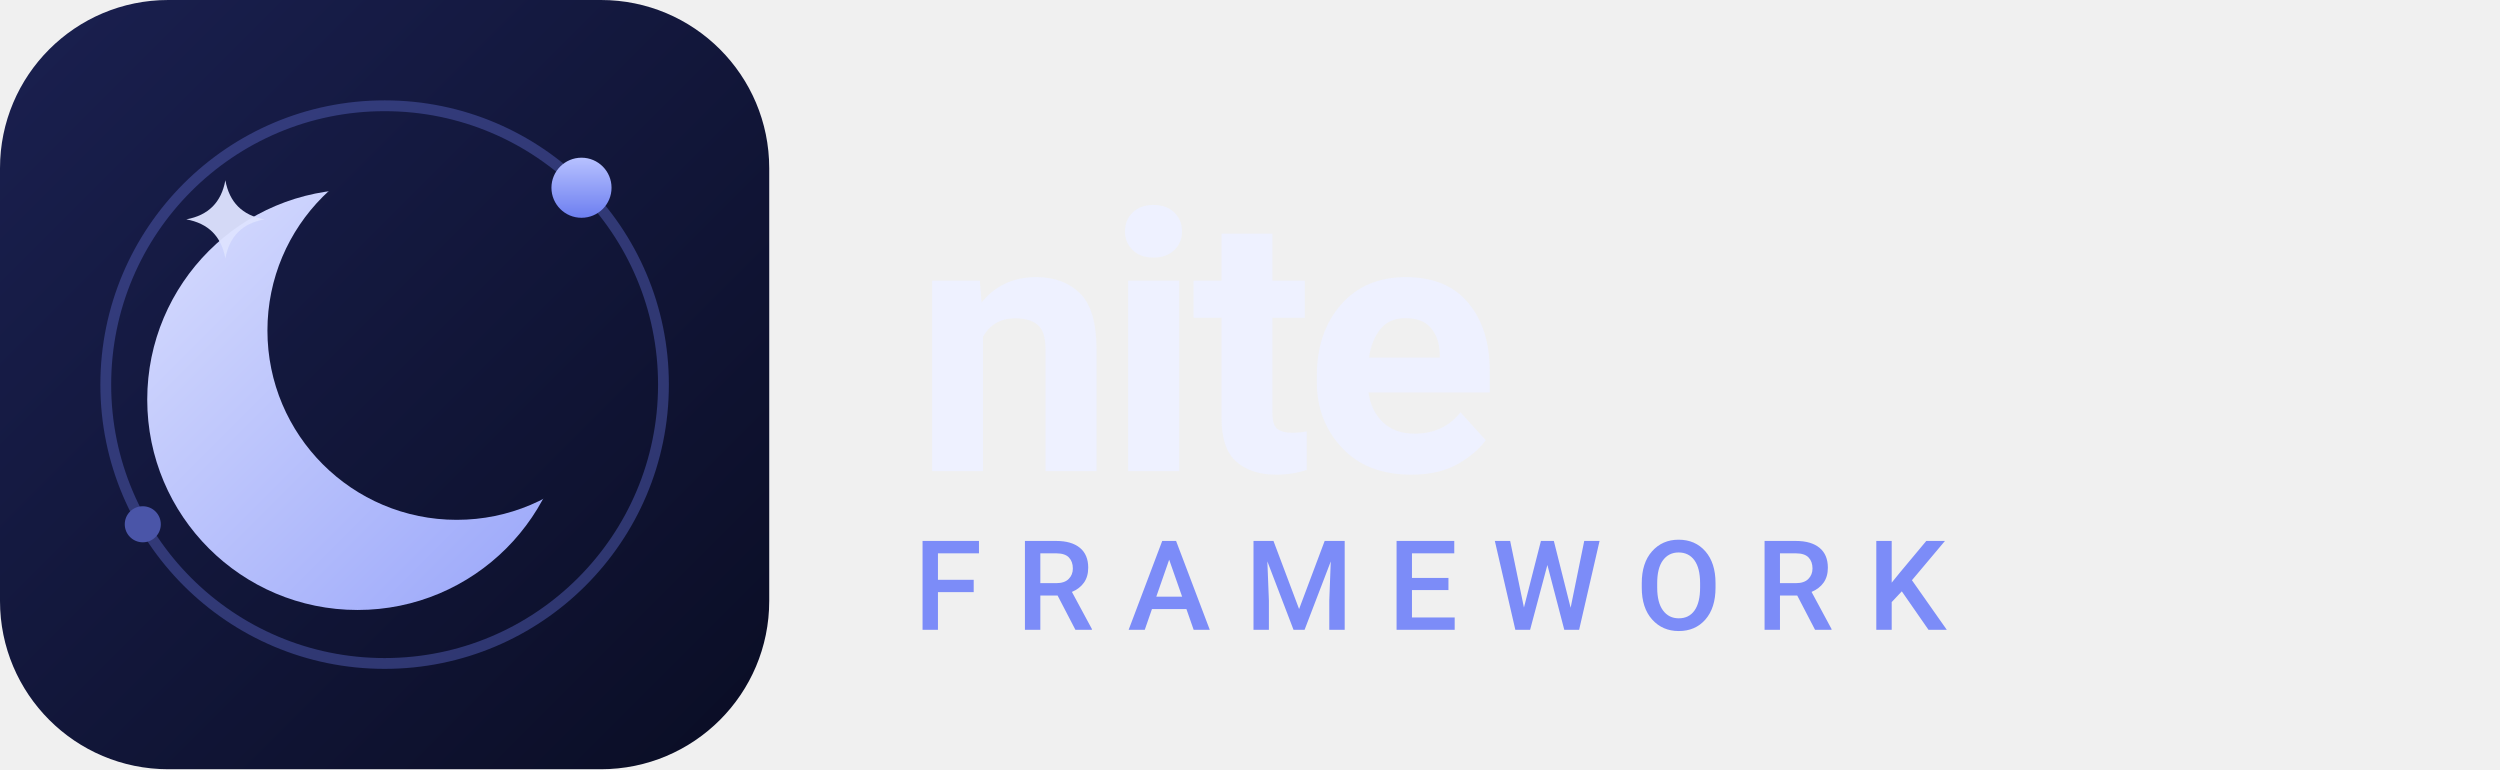
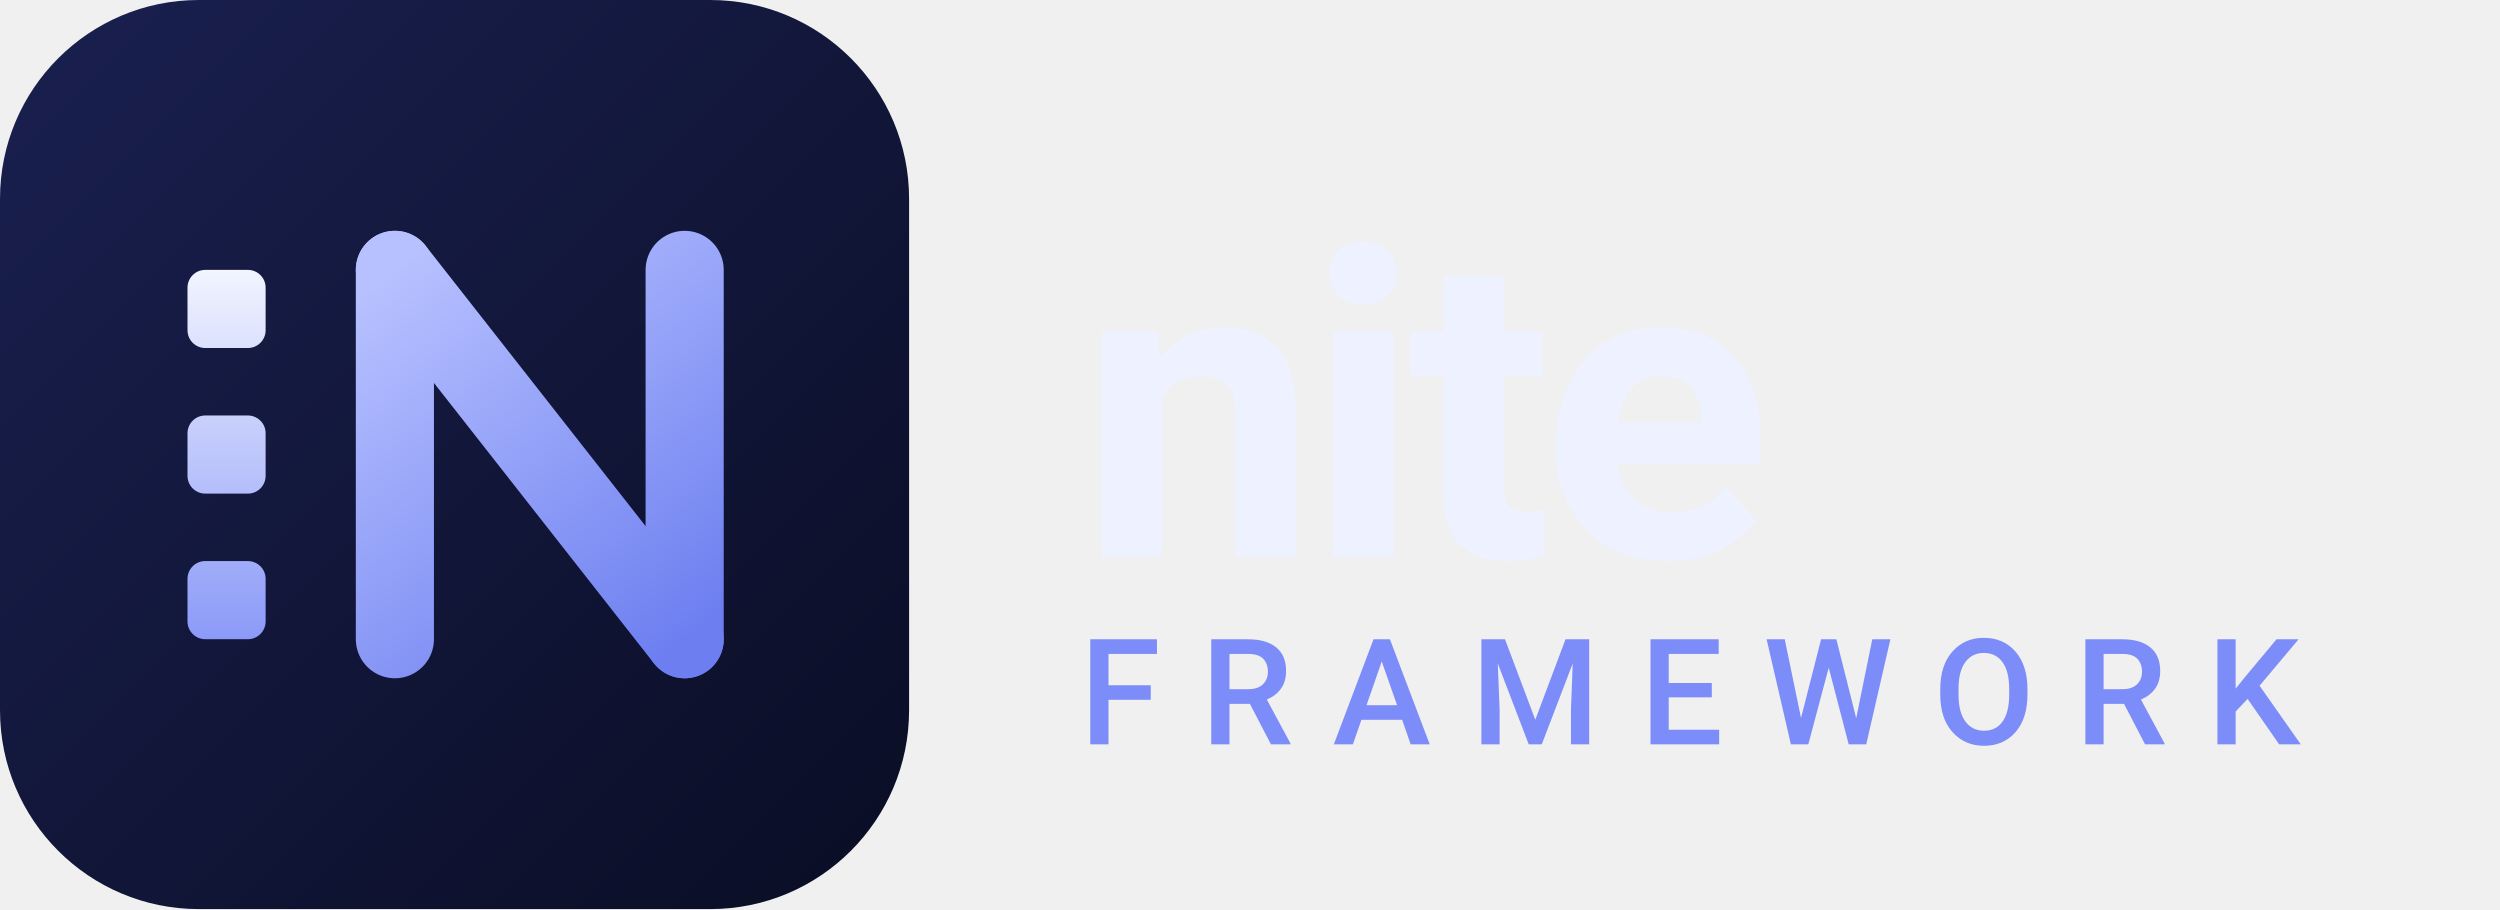
- <svg xmlns="http://www.w3.org/2000/svg" viewBox="0 0 1040 320" role="img" aria-label="Nite Framework">
+ <svg xmlns="http://www.w3.org/2000/svg" viewBox="0 0 880 320" role="img" aria-label="Nite Framework">
  <defs>
    <linearGradient id="bg" x1="0" y1="0" x2="1" y2="1">
      <stop offset="0" stop-color="#1A2050" />
      <stop offset="1" stop-color="#0A0D24" />
    </linearGradient>
-     <linearGradient id="moon" x1="0" y1="0" x2="1" y2="1">
+     <linearGradient id="dots" gradientUnits="userSpaceOnUse" x1="0" y1="95" x2="0" y2="225">
      <stop offset="0" stop-color="#F2F4FF" />
-       <stop offset="1" stop-color="#7C8CF8" />
+       <stop offset="1" stop-color="#8B9AF8" />
    </linearGradient>
-     <linearGradient id="node" x1="0" y1="0" x2="0" y2="1">
+     <linearGradient id="stem" gradientUnits="userSpaceOnUse" x1="139" y1="95" x2="241" y2="225">
      <stop offset="0" stop-color="#B7C1FF" />
      <stop offset="1" stop-color="#6D7FF0" />
    </linearGradient>
-     <mask id="crescent">
-       <rect width="1040" height="320" fill="black" />
-       <circle cx="148.75" cy="166.25" r="87.5" fill="white" />
-       <circle cx="190" cy="137.5" r="78.75" fill="black" />
-     </mask>
  </defs>
  <g>
    <rect width="320" height="320" rx="70" fill="url(#bg)" />
-     <circle cx="160" cy="160" r="116" fill="none" stroke="#4A55A8" stroke-width="4.5" opacity="0.55" />
-     <g mask="url(#crescent)">
-       <rect width="320" height="320" fill="url(#moon)" />
-     </g>
-     <circle cx="241.9" cy="78.1" r="12.5" fill="url(#node)" />
-     <circle cx="59.4" cy="218.1" r="7.5" fill="#4A55A8" />
-     <path d="M93.75 75 q2.5 13.75 16.25 16.25 q-13.75 2.5 -16.25 16.25 q-2.5 -13.75 -16.25 -16.25 q13.75 -2.5 16.25 -16.25 Z" fill="#DDE3FF" opacity="0.95" />
+     <rect x="66" y="95" width="27.5" height="27.5" rx="6.25" fill="url(#dots)" />
+     <rect x="66" y="146.25" width="27.5" height="27.5" rx="6.25" fill="url(#dots)" />
+     <rect x="66" y="197.5" width="27.5" height="27.5" rx="6.25" fill="url(#dots)" />
+     <line x1="139" y1="95" x2="139" y2="225" stroke="url(#stem)" stroke-width="27.5" stroke-linecap="round" />
+     <line x1="241" y1="95" x2="241" y2="225" stroke="url(#stem)" stroke-width="27.5" stroke-linecap="round" />
+     <line x1="139" y1="95" x2="241" y2="225" stroke="url(#stem)" stroke-width="27.5" stroke-linecap="round" />
  </g>
-   <text x="380" y="196" font-family="system-ui, -apple-system, 'Segoe UI', Roboto, sans-serif" font-size="150" font-weight="700" letter-spacing="-4" fill="#EEF1FF">nite</text>
-   <text x="380" y="262" font-family="system-ui, -apple-system, 'Segoe UI', Roboto, sans-serif" font-size="52" font-weight="500" letter-spacing="14" fill="#7C8CF8">FRAMEWORK</text>
+   <text x="380" y="196" font-family="system-ui, -apple-system, 'Segoe UI', Roboto, 'DejaVu Sans', sans-serif" font-size="150" font-weight="700" letter-spacing="-4" fill="#EEF1FF">nite</text>
+   <text x="380" y="262" font-family="'Ubuntu', system-ui, -apple-system, 'Segoe UI', Roboto, sans-serif" font-size="52" font-weight="500" letter-spacing="14" fill="#7C8CF8">FRAMEWORK</text>
</svg>
